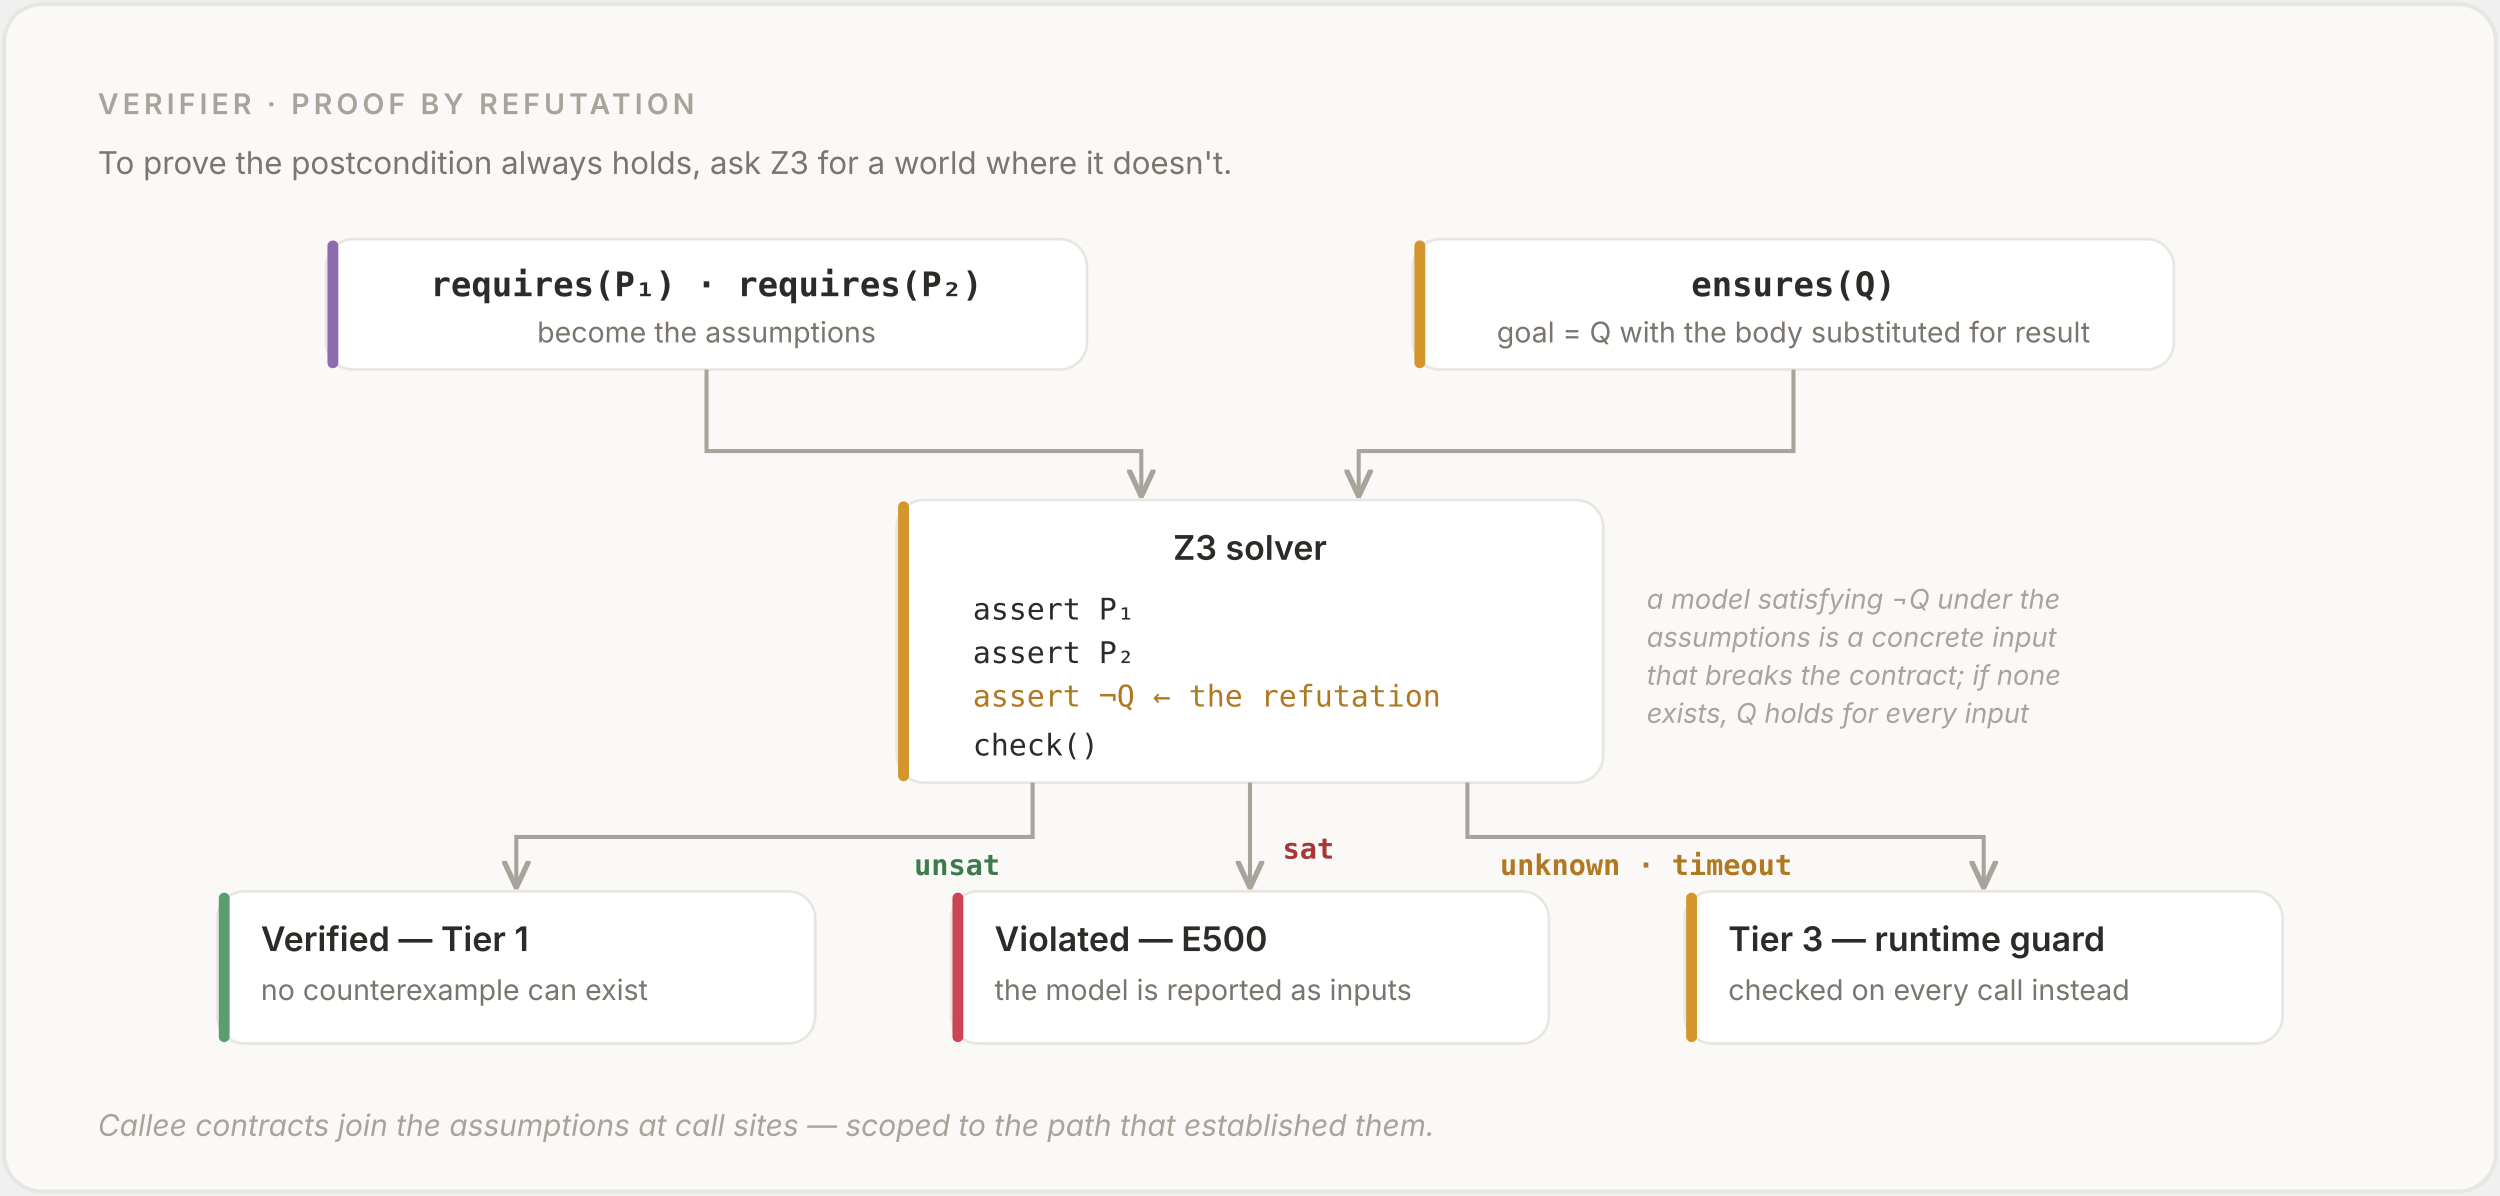
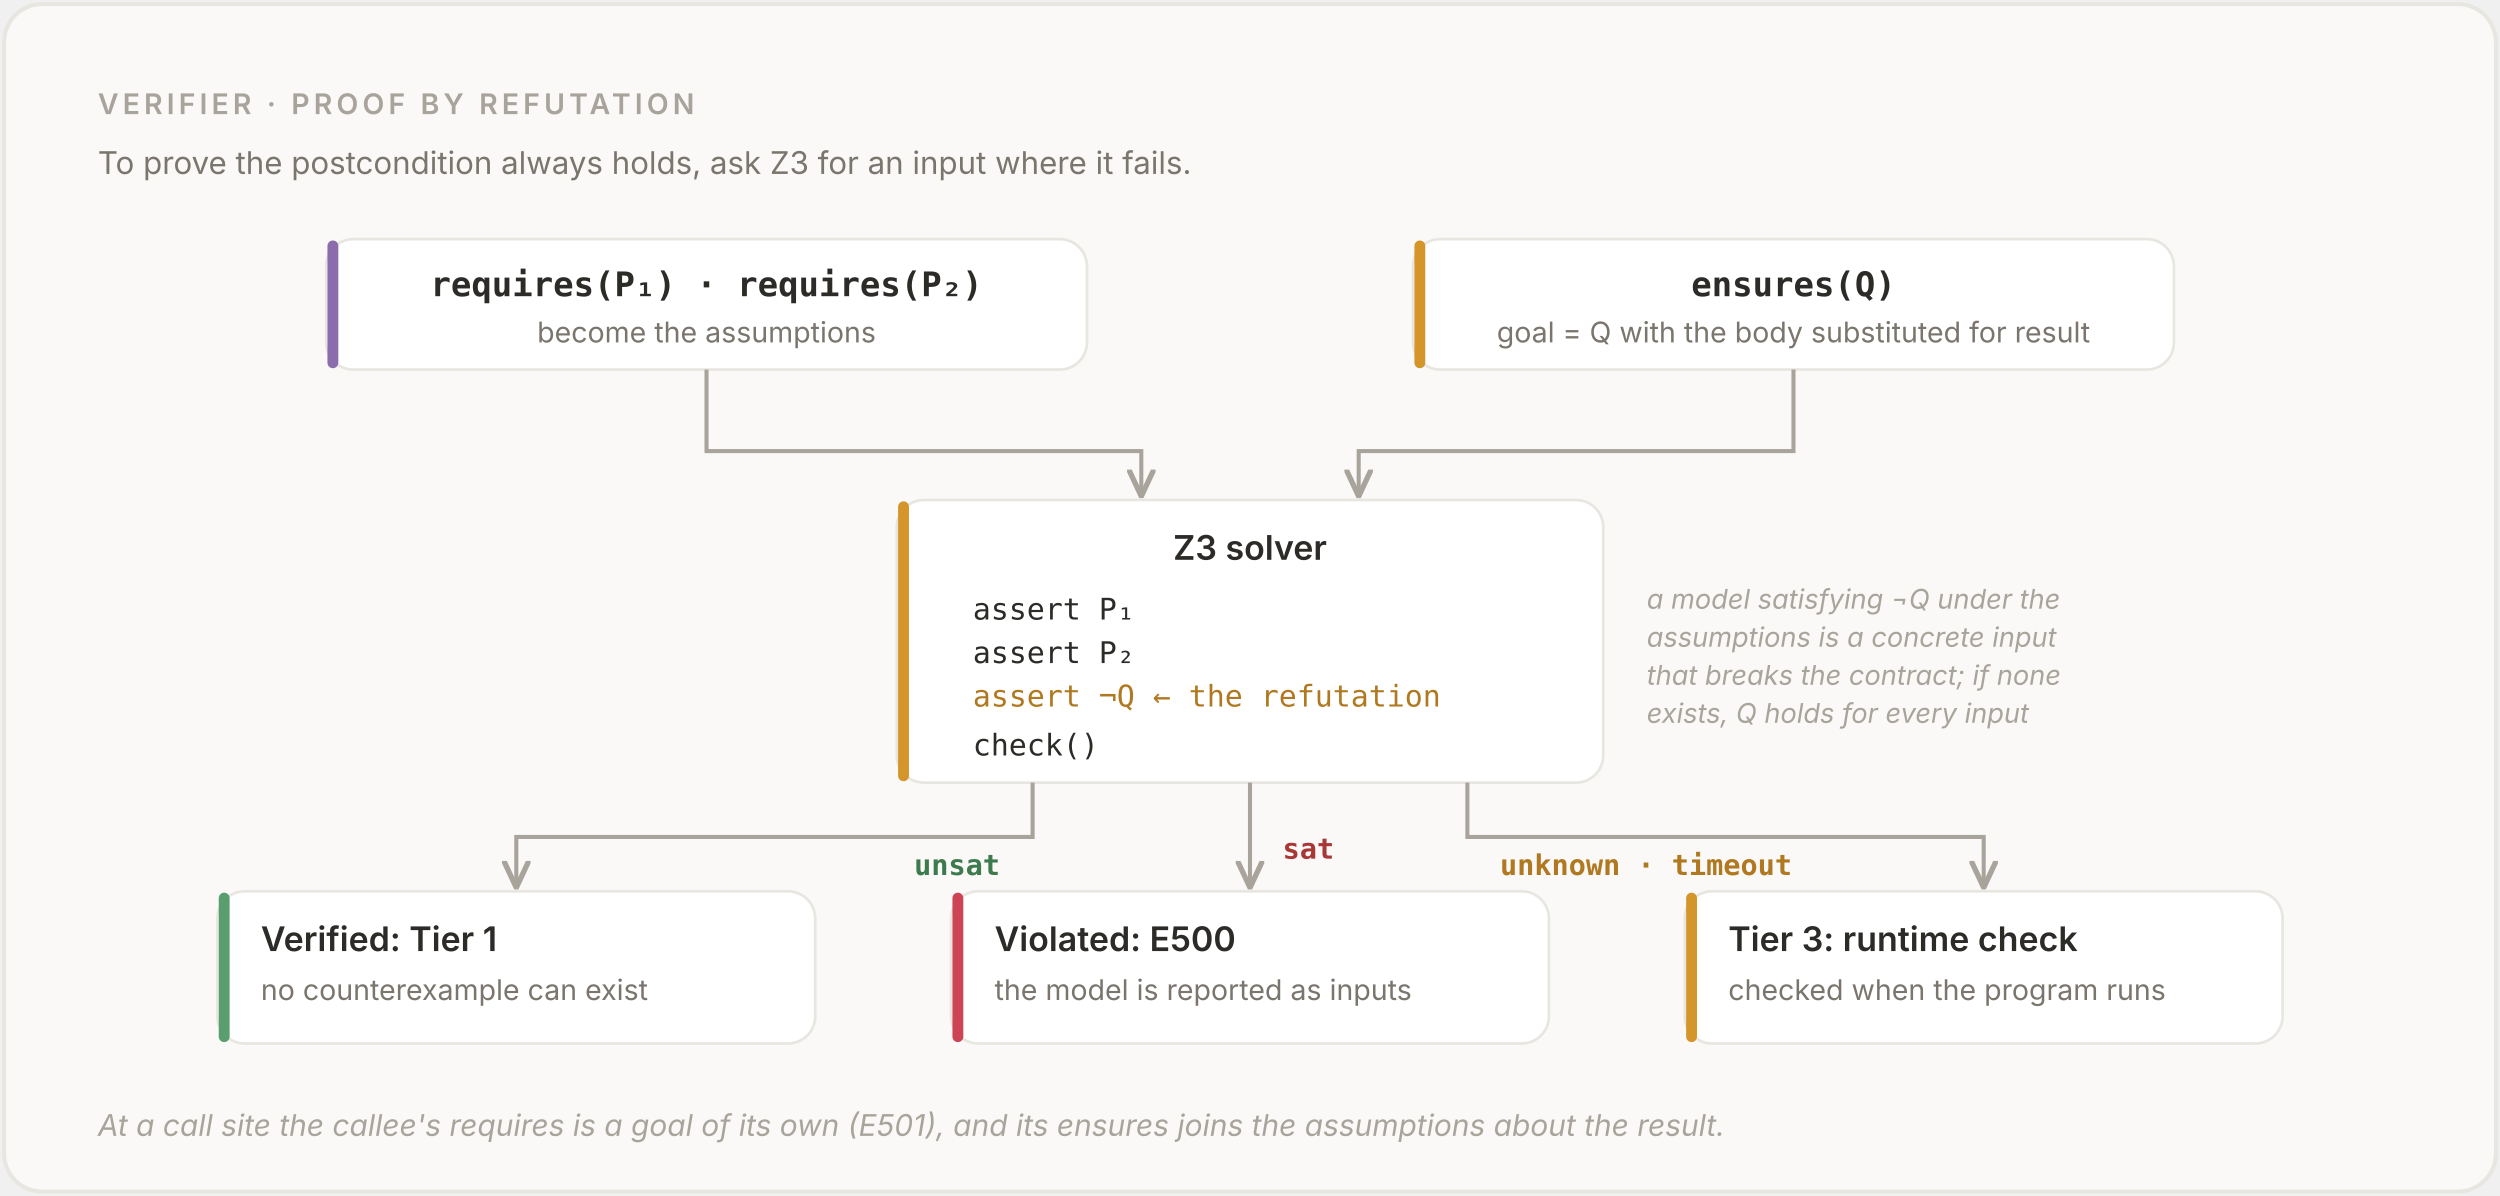
<svg xmlns="http://www.w3.org/2000/svg" width="920" height="440" viewBox="0 0 920 440" role="img" aria-labelledby="title">
  <defs>
    <marker id="arr" viewBox="0 0 8 8" refX="7" refY="4" markerWidth="7" markerHeight="7" orient="auto-start-reverse">
      <path d="M0,0.5 L7.5,4 L0,7.5" fill="none" stroke="#a9a49b" stroke-width="1.5" stroke-linecap="round" stroke-linejoin="round" />
    </marker>
    <style>
      .f  { font-family: -apple-system, BlinkMacSystemFont, 'Segoe UI', system-ui, sans-serif; }
      .m  { font-family: 'SF Mono', Menlo, Monaco, Consolas, monospace; }
      .micro { font-size: 10.5px; font-weight: 600; letter-spacing: 1.5px; fill: #a9a49b; }
      .sub { font-size: 11.5px; fill: #7a756d; }
      .card { fill: #ffffff; stroke: #e8e6e1; stroke-width: 1; }
      .t { font-size: 12.5px; font-weight: 600; fill: #2d2b28; }
      .d { font-size: 10.5px; fill: #7a756d; }
      .edge { fill: none; stroke: #a9a49b; stroke-width: 1.5; }
      .lbl { font-size: 10.5px; font-weight: 600; }
      .elbl { font-size: 10px; font-style: italic; fill: #a9a49b; }
      .footi { font-size: 11px; font-style: italic; fill: #a9a49b; }
    </style>
  </defs>
  <rect x="1.5" y="1.5" width="917" height="437" rx="14" fill="#faf9f7" stroke="#e8e6e1" stroke-width="1.5" />
  <text class="f micro" x="36" y="42">VERIFIER · PROOF BY REFUTATION</text>
-   <text class="f sub" x="36" y="64">To prove the postcondition always holds, ask Z3 for a world where it doesn't.</text>
+   <text class="f sub" x="36" y="64">To prove the postcondition always holds, ask Z3 for an input where it fails.</text>
  <g>
    <rect class="card" x="120" y="88" width="280" height="48" rx="10" />
    <rect x="120.5" y="88.5" width="4" height="47" rx="2" fill="#8b6cad" />
    <text class="m t" x="260" y="109" text-anchor="middle" font-size="12px">requires(P₁) · requires(P₂)</text>
    <text class="f d" x="260" y="126" text-anchor="middle">become the assumptions</text>
  </g>
  <g>
    <rect class="card" x="520" y="88" width="280" height="48" rx="10" />
    <rect x="520.5" y="88.5" width="4" height="47" rx="2" fill="#d4952a" />
    <text class="m t" x="660" y="109" text-anchor="middle" font-size="12px">ensures(Q)</text>
    <text class="f d" x="660" y="126" text-anchor="middle">goal = Q with the body substituted for result</text>
  </g>
  <polyline class="edge" points="260,136 260,166 420,166 420,182" marker-end="url(#arr)" />
  <polyline class="edge" points="660,136 660,166 500,166 500,182" marker-end="url(#arr)" />
  <g>
    <rect class="card" x="330" y="184" width="260" height="104" rx="10" />
    <rect x="330.5" y="184.5" width="4" height="103" rx="2" fill="#d4952a" />
    <text class="f t" x="460" y="206" text-anchor="middle">Z3 solver</text>
    <text class="m" x="358" y="228" font-size="11px" fill="#2d2b28">assert  P₁</text>
    <text class="m" x="358" y="244" font-size="11px" fill="#2d2b28">assert  P₂</text>
    <text class="m" x="358" y="260" font-size="11px" fill="#b07820">assert  ¬Q      ← the refutation</text>
    <text class="m" x="358" y="278" font-size="11px" fill="#2d2b28">check()</text>
  </g>
  <text class="f elbl" x="606" y="224">a model satisfying ¬Q under the</text>
  <text class="f elbl" x="606" y="238">assumptions is a concrete input</text>
  <text class="f elbl" x="606" y="252">that breaks the contract; if none</text>
  <text class="f elbl" x="606" y="266">exists, Q holds for every input</text>
  <polyline class="edge" points="380,288 380,308 190,308 190,326" marker-end="url(#arr)" />
  <text class="m lbl" x="368" y="322" text-anchor="end" fill="#3d7a4d">unsat</text>
  <line class="edge" x1="460" y1="288" x2="460" y2="326" marker-end="url(#arr)" />
  <text class="m lbl" x="472" y="316" fill="#a83838">sat</text>
  <polyline class="edge" points="540,288 540,308 730,308 730,326" marker-end="url(#arr)" />
  <text class="m lbl" x="552" y="322" fill="#b07820">unknown · timeout</text>
  <g>
    <rect class="card" x="80" y="328" width="220" height="56" rx="10" />
    <rect x="80.5" y="328.5" width="4" height="55" rx="2" fill="#5a9e6f" />
-     <text class="f t" x="96" y="350" fill="#3d7a4d">Verified — Tier 1</text>
+     <text class="f t" x="96" y="350" fill="#3d7a4d">Verified: Tier 1</text>
    <text class="f d" x="96" y="368">no counterexample can exist</text>
  </g>
  <g>
    <rect class="card" x="350" y="328" width="220" height="56" rx="10" />
    <rect x="350.5" y="328.5" width="4" height="55" rx="2" fill="#c45" />
-     <text class="f t" x="366" y="350" fill="#a83838">Violated — E500</text>
+     <text class="f t" x="366" y="350" fill="#a83838">Violated: E500</text>
    <text class="f d" x="366" y="368">the model is reported as inputs</text>
  </g>
  <g>
    <rect class="card" x="620" y="328" width="220" height="56" rx="10" />
    <rect x="620.5" y="328.5" width="4" height="55" rx="2" fill="#d4952a" />
-     <text class="f t" x="636" y="350" fill="#b07820">Tier 3 — runtime guard</text>
-     <text class="f d" x="636" y="368">checked on every call instead</text>
+     <text class="f t" x="636" y="350" fill="#b07820">Tier 3: runtime check</text>
+     <text class="f d" x="636" y="368">checked when the program runs</text>
  </g>
-   <text class="f footi" x="36" y="418">Callee contracts join the assumptions at call sites — scoped to the path that established them.</text>
+   <text class="f footi" x="36" y="418">At a call site the callee's requires is a goal of its own (E501), and its ensures joins the assumptions about the result.</text>
</svg>
